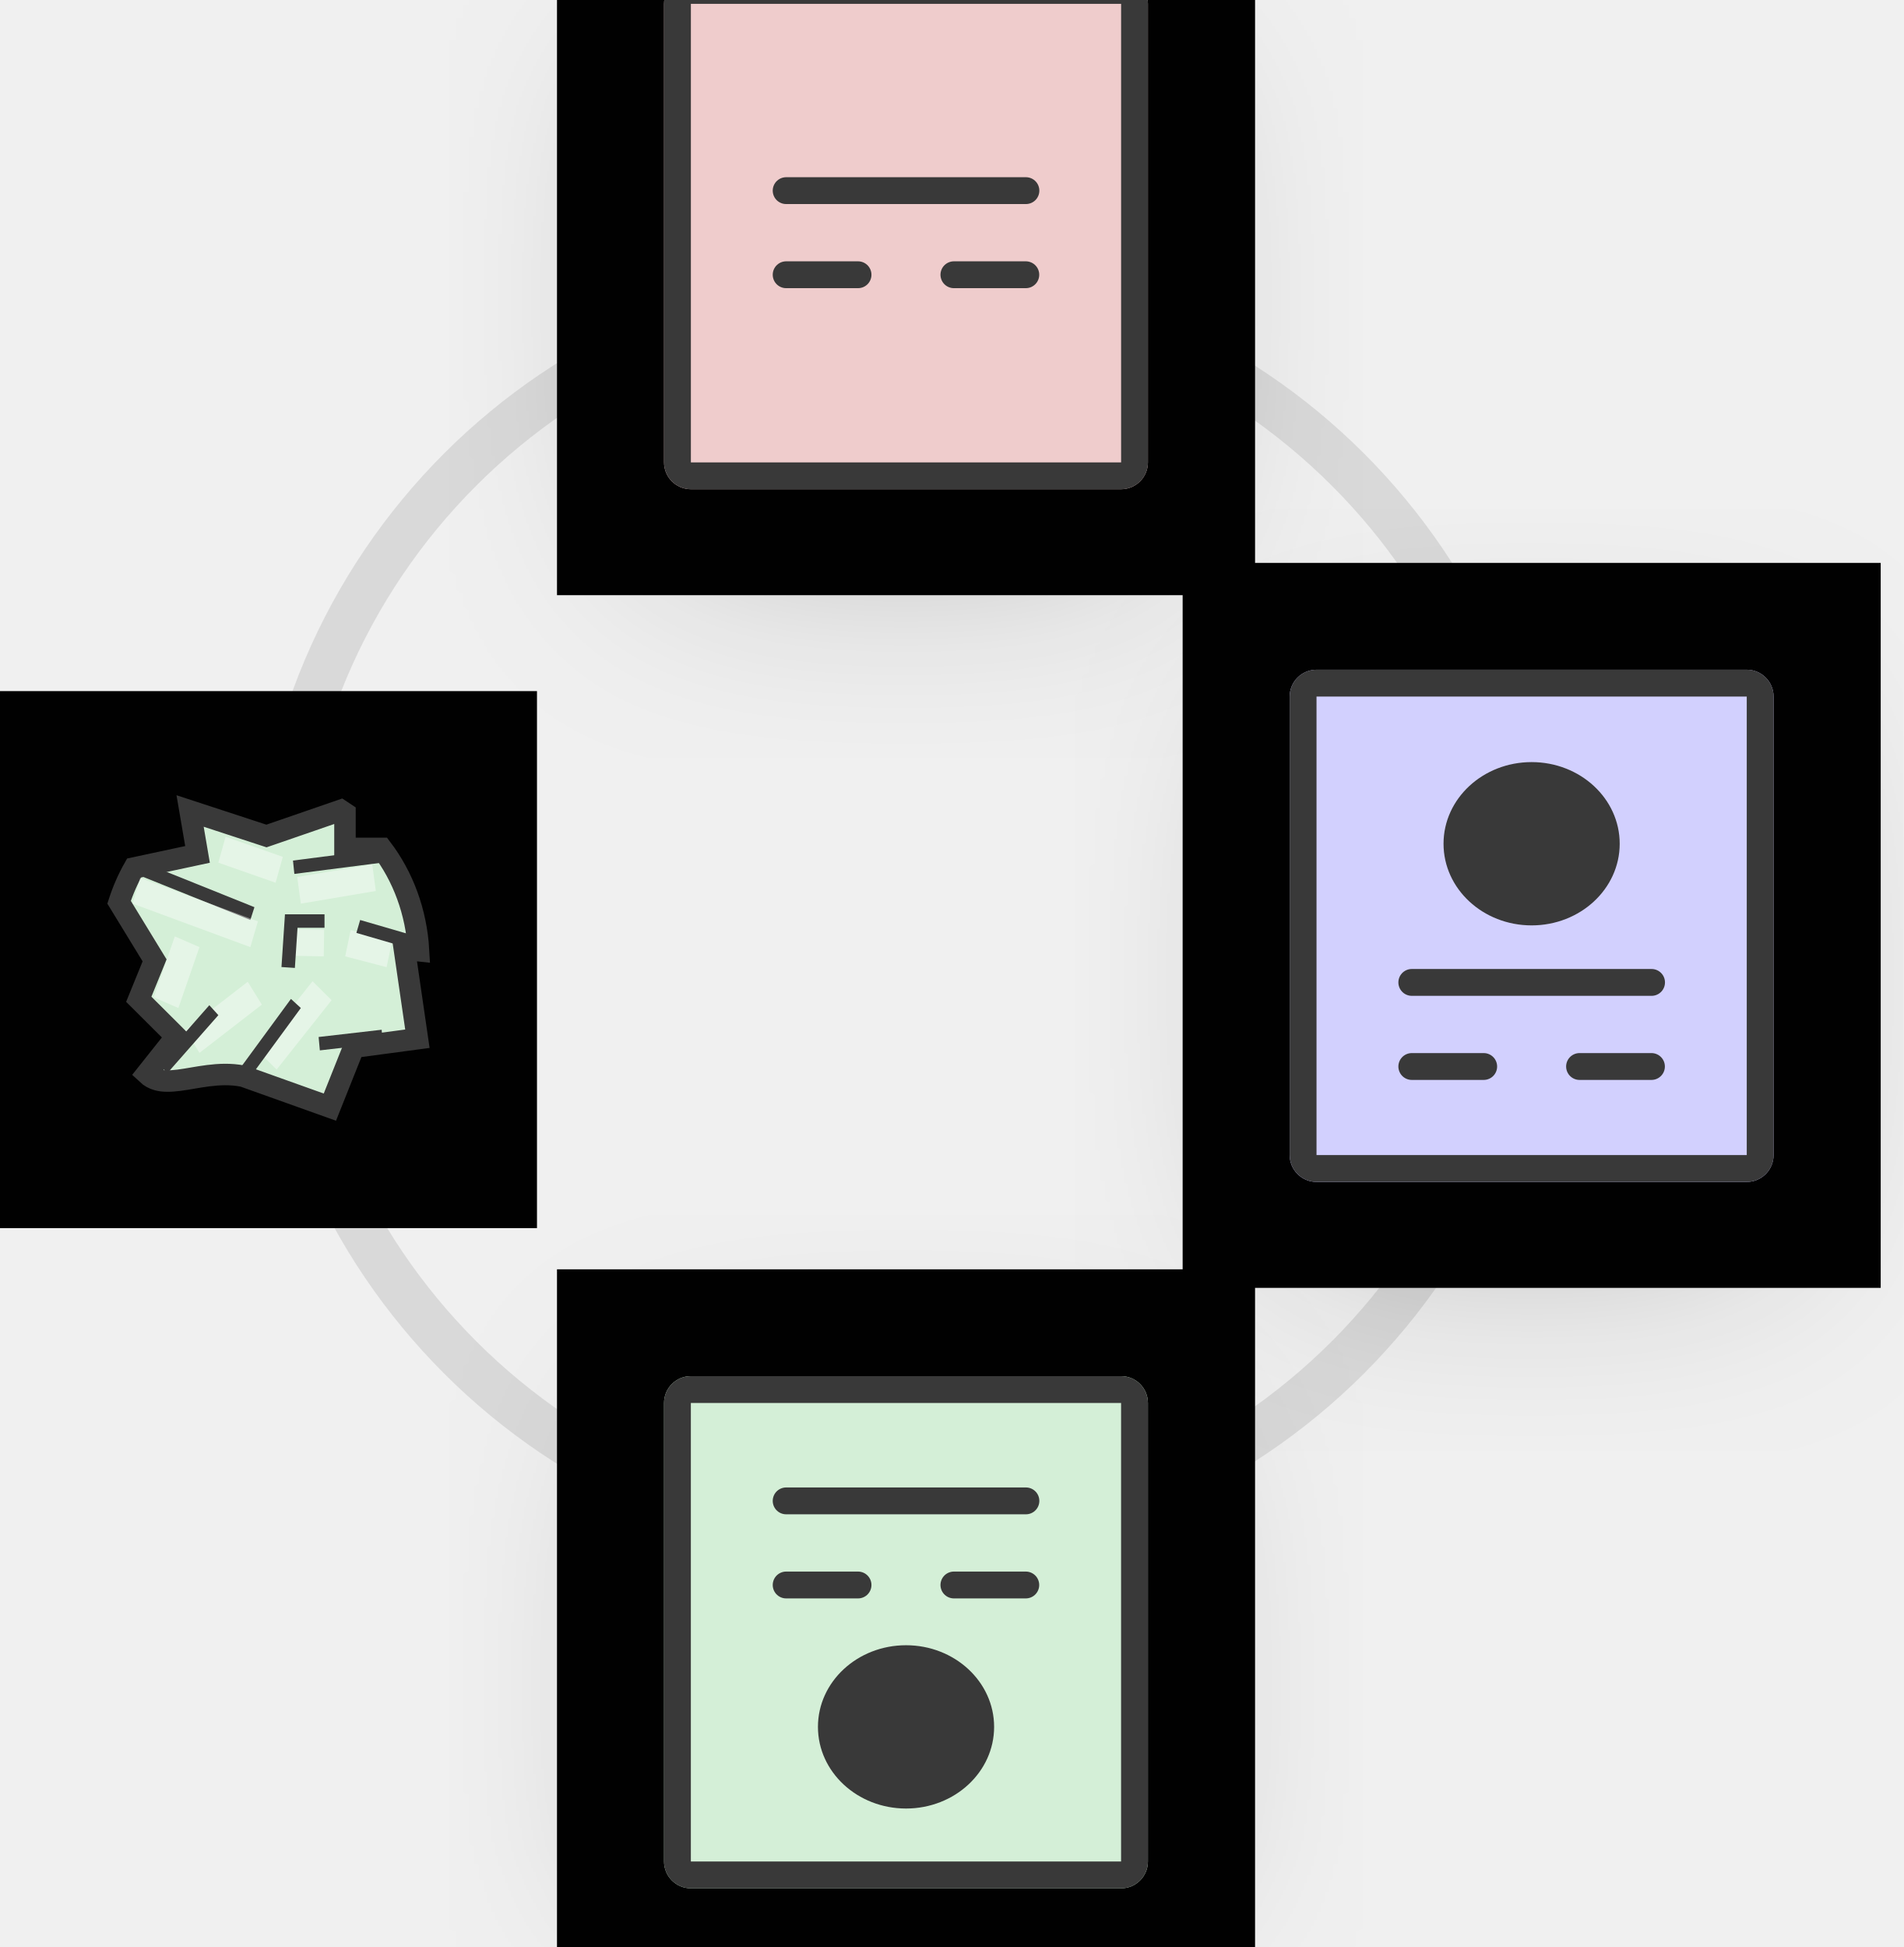
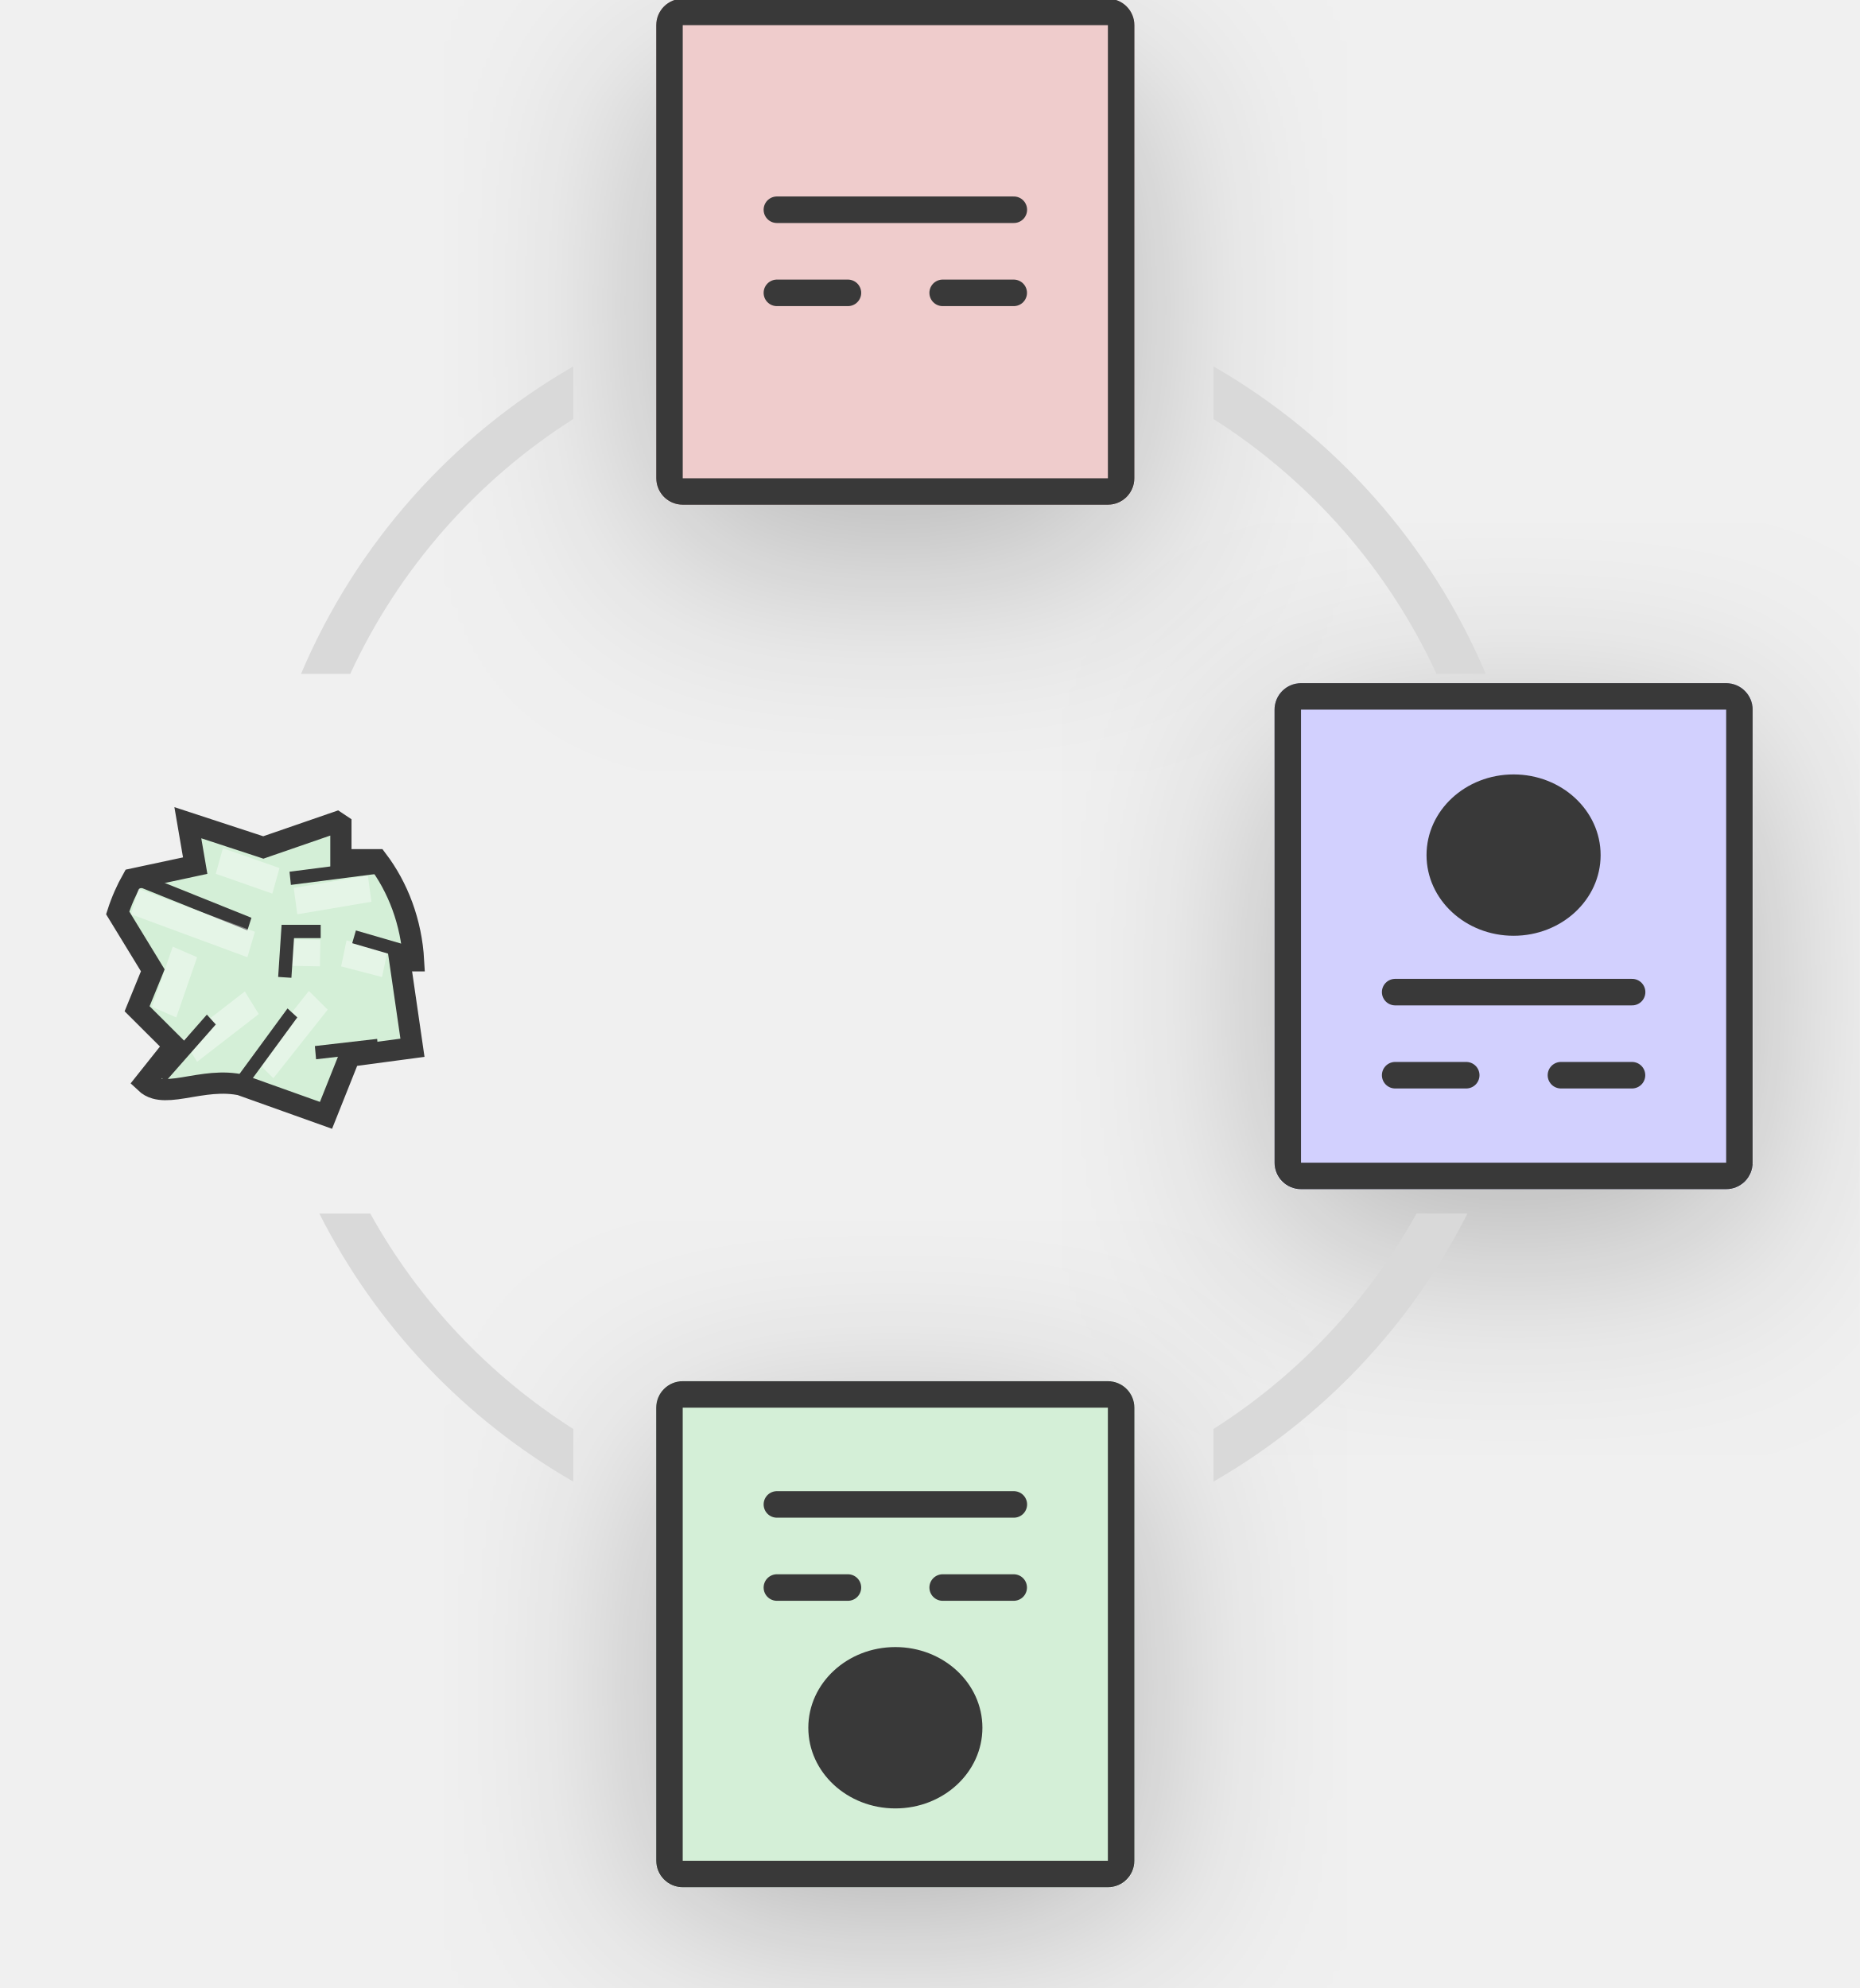
- <svg xmlns="http://www.w3.org/2000/svg" width="88" height="90" viewBox="0 0 88 90" fill="none">
+ <svg xmlns="http://www.w3.org/2000/svg" width="87" height="93" viewBox="0 0 87 93" fill="none">
  <g clip-path="url(#clip0_577_3497)">
-     <path d="M71.864 42.225C71.864 58.834 58.401 72.297 41.793 72.297C25.184 72.297 11.721 58.834 11.721 42.225C11.721 25.617 25.184 12.154 41.793 12.154C58.401 12.154 71.864 25.617 71.864 42.225ZM13.826 42.225C13.826 57.671 26.347 70.192 41.793 70.192C57.238 70.192 69.759 57.671 69.759 42.225C69.759 26.78 57.238 14.259 41.793 14.259C26.347 14.259 13.826 26.78 13.826 42.225Z" fill="#D9D9D9" />
-     <rect width="24.824" height="24.824" transform="translate(0 31.9465)" fill="#010101" />
-     <path d="M17.645 39.219C18.622 40.504 19.248 42.142 19.349 43.946L19.34 43.945L18.692 43.863L18.786 44.509L19.296 48.015L16.642 48.37L16.355 48.408L16.247 48.678L15.25 51.177L11.287 49.761L11.251 49.748L11.214 49.741C10.656 49.634 10.115 49.662 9.623 49.724C9.377 49.755 9.137 49.795 8.912 49.833L8.893 49.837C8.672 49.874 8.468 49.909 8.271 49.934C7.861 49.986 7.538 49.99 7.268 49.913C7.101 49.866 6.939 49.783 6.783 49.636L7.872 48.266L8.148 47.919L7.834 47.605L6.415 46.191L7.053 44.625L7.147 44.393L7.016 44.179L5.505 41.706C5.686 41.147 5.919 40.617 6.199 40.123L8.665 39.595L9.131 39.495L9.051 39.026L8.788 37.488L12.16 38.592L12.318 38.644L12.476 38.59L15.757 37.458C15.821 37.499 15.885 37.542 15.948 37.585V38.722V39.219H16.444H17.645Z" fill="#D4EFD7" stroke="#393939" stroke-width="0.993" />
-     <line y1="-0.31" x2="4.069" y2="-0.31" transform="matrix(0.991826 -0.127596 0.102093 0.994775 13.6077 40.396)" stroke="#393939" stroke-width="0.621" />
-     <line y1="-0.31" x2="5.71" y2="-0.31" transform="matrix(0.927868 0.372908 -0.305309 0.952253 6.2749 40.396)" stroke="#393939" stroke-width="0.621" />
-     <line y1="-0.621" x2="5.802" y2="-0.621" transform="matrix(0.938104 0.346354 -0.282537 0.959256 6.13013 41.771)" stroke="white" stroke-opacity="0.4" stroke-width="1.241" />
-     <line y1="-0.621" x2="2.979" y2="-0.621" transform="matrix(0.327222 -0.944947 0.917308 0.398179 8.24609 46.595)" stroke="white" stroke-opacity="0.4" stroke-width="1.241" />
-     <line y1="-0.621" x2="3.516" y2="-0.621" transform="matrix(0.986016 -0.16665 0.133623 0.991032 13.907 41.771)" stroke="white" stroke-opacity="0.4" stroke-width="1.241" />
-     <line y1="-0.621" x2="2.804" y2="-0.621" transform="matrix(0.94379 0.330547 -0.269095 0.963113 10.0938 39.8767)" stroke="white" stroke-opacity="0.4" stroke-width="1.241" />
-     <line y1="-0.621" x2="1.978" y2="-0.621" transform="matrix(0.96767 0.252219 -0.203578 0.979059 15.9585 44.2083)" stroke="white" stroke-opacity="0.4" stroke-width="1.241" />
-     <line y1="-0.621" x2="1.378" y2="-0.621" transform="matrix(-0.999814 -0.019299 0.015397 -0.999881 14.9851 42.9661)" stroke="white" stroke-opacity="0.4" stroke-width="1.241" />
-     <line y1="-0.621" x2="4.092" y2="-0.621" transform="matrix(0.621091 -0.783738 0.709453 0.704752 12.7881 49.4404)" stroke="white" stroke-opacity="0.4" stroke-width="1.241" />
-     <line y1="-0.621" x2="3.646" y2="-0.621" transform="matrix(0.790968 -0.611857 0.525161 0.851002 9.2207 48.6699)" stroke="white" stroke-opacity="0.4" stroke-width="1.241" />
-     <line y1="-0.31" x2="3.576" y2="-0.31" transform="matrix(0.660617 -0.750723 0.671649 0.740869 7.73169 49.6096)" stroke="#393939" stroke-width="0.621" />
-     <line y1="-0.31" x2="3.948" y2="-0.31" transform="matrix(0.59132 -0.806437 0.736247 0.676714 11.5725 49.7786)" stroke="#393939" stroke-width="0.621" />
-     <line y1="-0.31" x2="2.933" y2="-0.31" transform="matrix(-0.99345 0.11427 -0.0913773 -0.995816 17.6433 47.6003)" stroke="#393939" stroke-width="0.621" />
-     <path d="M16.563 42.825L19.182 43.587" stroke="#393939" stroke-width="0.621" />
-     <path d="M13.322 44.722L13.464 42.575L15.002 42.575" stroke="#393939" stroke-width="0.621" />
-     <rect width="32.271" height="33.512" transform="translate(54.6724 26.0195)" fill="#010101" />
+     <path d="M15.754 38.458C15.819 38.5 15.883 38.543 15.947 38.587V40.219H17.644C18.62 41.504 19.246 43.141 19.347 44.946H19.34L18.692 44.864L18.786 45.509L19.295 49.015L16.643 49.369L16.355 49.407L16.247 49.678L15.25 52.177L11.287 50.761L11.251 50.748L11.214 50.74L11.006 50.707C10.522 50.642 10.054 50.67 9.623 50.724C9.377 50.755 9.137 50.795 8.912 50.833C8.684 50.872 8.474 50.908 8.271 50.934C7.862 50.986 7.538 50.99 7.268 50.913C7.1 50.866 6.939 50.782 6.783 50.634L7.872 49.266L8.148 48.919L7.834 48.606L6.414 47.19L7.053 45.625L7.147 45.393L7.017 45.179L5.506 42.706C5.686 42.146 5.92 41.616 6.2 41.122L8.665 40.595L9.131 40.494L9.051 40.026L8.787 38.487L12.159 39.592L12.318 39.645L12.477 39.59L15.754 38.458Z" fill="#D4EFD7" stroke="#393939" stroke-width="0.993" />
+     <line y1="-0.31" x2="4.069" y2="-0.31" transform="matrix(0.991826 -0.127596 0.102093 0.994775 13.6077 41.396)" stroke="#393939" stroke-width="0.621" />
+     <line y1="-0.31" x2="5.71" y2="-0.31" transform="matrix(0.927868 0.372908 -0.305309 0.952253 6.2749 41.396)" stroke="#393939" stroke-width="0.621" />
+     <line y1="-0.621" x2="5.802" y2="-0.621" transform="matrix(0.938104 0.346354 -0.282537 0.959256 6.13013 42.771)" stroke="white" stroke-opacity="0.4" stroke-width="1.241" />
+     <line y1="-0.621" x2="2.979" y2="-0.621" transform="matrix(0.327222 -0.944947 0.917308 0.398179 8.24609 47.595)" stroke="white" stroke-opacity="0.4" stroke-width="1.241" />
+     <line y1="-0.621" x2="3.516" y2="-0.621" transform="matrix(0.986016 -0.16665 0.133623 0.991032 13.907 42.771)" stroke="white" stroke-opacity="0.4" stroke-width="1.241" />
+     <line y1="-0.621" x2="2.804" y2="-0.621" transform="matrix(0.94379 0.330547 -0.269095 0.963113 10.0938 40.8767)" stroke="white" stroke-opacity="0.4" stroke-width="1.241" />
+     <line y1="-0.621" x2="1.978" y2="-0.621" transform="matrix(0.96767 0.252219 -0.203578 0.979059 15.9585 45.2083)" stroke="white" stroke-opacity="0.4" stroke-width="1.241" />
+     <line y1="-0.621" x2="1.378" y2="-0.621" transform="matrix(-0.999814 -0.019299 0.015397 -0.999881 14.9851 43.9661)" stroke="white" stroke-opacity="0.4" stroke-width="1.241" />
+     <line y1="-0.621" x2="4.092" y2="-0.621" transform="matrix(0.621091 -0.783738 0.709453 0.704752 12.7881 50.4404)" stroke="white" stroke-opacity="0.4" stroke-width="1.241" />
+     <line y1="-0.621" x2="3.646" y2="-0.621" transform="matrix(0.790968 -0.611857 0.525161 0.851002 9.2207 49.6699)" stroke="white" stroke-opacity="0.4" stroke-width="1.241" />
+     <line y1="-0.31" x2="3.576" y2="-0.31" transform="matrix(0.660617 -0.750723 0.671649 0.740869 7.73169 50.6096)" stroke="#393939" stroke-width="0.621" />
+     <line y1="-0.31" x2="3.948" y2="-0.31" transform="matrix(0.59132 -0.806437 0.736247 0.676714 11.5725 50.7786)" stroke="#393939" stroke-width="0.621" />
+     <line y1="-0.31" x2="2.933" y2="-0.31" transform="matrix(-0.99345 0.11427 -0.0913773 -0.995816 17.6433 48.6003)" stroke="#393939" stroke-width="0.621" />
+     <path d="M16.563 43.825L19.182 44.587" stroke="#393939" stroke-width="0.621" />
+     <path d="M13.322 45.722L13.464 43.575L15.002 43.575" stroke="#393939" stroke-width="0.621" />
    <g filter="url(#filter0_d_577_3497)">
-       <rect x="59.62" y="30.957" width="22.371" height="23.678" rx="1.241" fill="#D2D0FE" />
-       <rect x="60.241" y="31.577" width="21.13" height="22.436" rx="0.621" stroke="#393939" stroke-width="1.241" />
+       <rect x="59.62" y="31.957" width="22.371" height="23.678" rx="1.241" fill="#D2D0FE" />
+       <rect x="60.241" y="32.577" width="21.13" height="22.436" rx="0.621" stroke="#393939" stroke-width="1.241" />
    </g>
-     <path d="M65.266 45.412H76.35" stroke="#393939" stroke-width="1.241" stroke-linecap="round" />
-     <path d="M65.266 49.299H68.59" stroke="#393939" stroke-width="1.241" stroke-linecap="round" />
-     <path d="M73.021 49.299H76.345" stroke="#393939" stroke-width="1.241" stroke-linecap="round" />
-     <ellipse cx="70.805" cy="39.002" rx="4.072" ry="3.774" fill="#393939" />
-     <rect width="32.271" height="33.512" transform="translate(25.7493 -6)" fill="#010101" />
+     <path d="M65.266 46.412H76.35" stroke="#393939" stroke-width="1.241" stroke-linecap="round" />
+     <path d="M65.266 50.299H68.59" stroke="#393939" stroke-width="1.241" stroke-linecap="round" />
+     <path d="M73.021 50.299H76.345" stroke="#393939" stroke-width="1.241" stroke-linecap="round" />
+     <ellipse cx="70.805" cy="40.002" rx="4.072" ry="3.774" fill="#393939" />
    <g filter="url(#filter1_d_577_3497)">
-       <rect x="30.697" y="-1.063" width="22.371" height="23.678" rx="1.241" fill="#EFCCCC" />
-       <rect x="31.318" y="-0.442" width="21.13" height="22.436" rx="0.621" stroke="#393939" stroke-width="1.241" />
+       <rect x="30.697" y="-0.063" width="22.371" height="23.678" rx="1.241" fill="#EFCCCC" />
+       <rect x="31.318" y="0.558" width="21.13" height="22.436" rx="0.621" stroke="#393939" stroke-width="1.241" />
    </g>
-     <path d="M36.343 8.812H47.427" stroke="#393939" stroke-width="1.241" stroke-linecap="round" />
-     <path d="M36.343 12.7H39.666" stroke="#393939" stroke-width="1.241" stroke-linecap="round" />
-     <path d="M44.098 12.7H47.422" stroke="#393939" stroke-width="1.241" stroke-linecap="round" />
-     <rect width="32.271" height="33.512" transform="translate(25.749 58.6741)" fill="#010101" />
+     <path d="M36.343 9.812H47.427" stroke="#393939" stroke-width="1.241" stroke-linecap="round" />
+     <path d="M36.343 13.7H39.666" stroke="#393939" stroke-width="1.241" stroke-linecap="round" />
+     <path d="M44.098 13.7H47.422" stroke="#393939" stroke-width="1.241" stroke-linecap="round" />
    <g filter="url(#filter2_d_577_3497)">
-       <rect x="30.697" y="63.611" width="22.371" height="23.678" rx="1.241" fill="#D4EFD7" />
-       <rect x="31.317" y="64.232" width="21.13" height="22.436" rx="0.621" stroke="#393939" stroke-width="1.241" />
+       <rect x="30.697" y="64.611" width="22.371" height="23.678" rx="1.241" fill="#D4EFD7" />
+       <rect x="31.317" y="65.232" width="21.13" height="22.436" rx="0.621" stroke="#393939" stroke-width="1.241" />
    </g>
-     <path d="M36.343 69.378H47.427" stroke="#393939" stroke-width="1.241" stroke-linecap="round" />
-     <path d="M36.343 73.266H39.666" stroke="#393939" stroke-width="1.241" stroke-linecap="round" />
-     <path d="M44.098 73.266H47.421" stroke="#393939" stroke-width="1.241" stroke-linecap="round" />
-     <ellipse cx="41.885" cy="79.825" rx="4.072" ry="3.774" fill="#393939" />
+     <path d="M36.343 70.378H47.427" stroke="#393939" stroke-width="1.241" stroke-linecap="round" />
+     <path d="M36.343 74.266H39.666" stroke="#393939" stroke-width="1.241" stroke-linecap="round" />
+     <path d="M44.098 74.266H47.421" stroke="#393939" stroke-width="1.241" stroke-linecap="round" />
+     <ellipse cx="41.885" cy="80.825" rx="4.072" ry="3.774" fill="#393939" />
+     <path d="M17.321 56.77C19.596 60.872 22.872 64.341 26.819 66.849V69.311C21.737 66.387 17.592 62.02 14.938 56.77H17.321ZM68.647 56.77C65.993 62.02 61.848 66.387 56.766 69.311V66.849C60.713 64.341 63.989 60.872 66.264 56.77H68.647ZM26.819 19.601C22.293 22.476 18.65 26.616 16.386 31.523H14.083C16.65 25.452 21.153 20.399 26.819 17.14V19.601ZM56.766 17.14C62.432 20.399 66.935 25.452 69.502 31.523H67.199C64.935 26.616 61.292 22.476 56.766 19.601V17.14Z" fill="#D9D9D9" />
  </g>
  <defs>
-     <filter id="filter0_d_577_3497" x="49.691" y="23.51" width="42.23" height="43.537" filterUnits="userSpaceOnUse" color-interpolation-filters="sRGB">
+     <filter id="filter0_d_577_3497" x="49.691" y="24.51" width="42.23" height="43.537" filterUnits="userSpaceOnUse" color-interpolation-filters="sRGB">
      <feFlood flood-opacity="0" result="BackgroundImageFix" />
      <feColorMatrix in="SourceAlpha" type="matrix" values="0 0 0 0 0 0 0 0 0 0 0 0 0 0 0 0 0 0 127 0" result="hardAlpha" />
      <feOffset dy="2.482" />
      <feGaussianBlur stdDeviation="4.965" />
      <feComposite in2="hardAlpha" operator="out" />
      <feColorMatrix type="matrix" values="0 0 0 0 0 0 0 0 0 0 0 0 0 0 0 0 0 0 0.25 0" />
      <feBlend mode="normal" in2="BackgroundImageFix" result="effect1_dropShadow_577_3497" />
      <feBlend mode="normal" in="SourceGraphic" in2="effect1_dropShadow_577_3497" result="shape" />
    </filter>
-     <filter id="filter1_d_577_3497" x="20.767" y="-8.51" width="42.23" height="43.537" filterUnits="userSpaceOnUse" color-interpolation-filters="sRGB">
+     <filter id="filter1_d_577_3497" x="20.767" y="-7.51" width="42.23" height="43.537" filterUnits="userSpaceOnUse" color-interpolation-filters="sRGB">
      <feFlood flood-opacity="0" result="BackgroundImageFix" />
      <feColorMatrix in="SourceAlpha" type="matrix" values="0 0 0 0 0 0 0 0 0 0 0 0 0 0 0 0 0 0 127 0" result="hardAlpha" />
      <feOffset dy="2.482" />
      <feGaussianBlur stdDeviation="4.965" />
      <feComposite in2="hardAlpha" operator="out" />
      <feColorMatrix type="matrix" values="0 0 0 0 0 0 0 0 0 0 0 0 0 0 0 0 0 0 0.25 0" />
      <feBlend mode="normal" in2="BackgroundImageFix" result="effect1_dropShadow_577_3497" />
      <feBlend mode="normal" in="SourceGraphic" in2="effect1_dropShadow_577_3497" result="shape" />
    </filter>
-     <filter id="filter2_d_577_3497" x="20.767" y="56.164" width="42.23" height="43.537" filterUnits="userSpaceOnUse" color-interpolation-filters="sRGB">
+     <filter id="filter2_d_577_3497" x="20.767" y="57.164" width="42.23" height="43.537" filterUnits="userSpaceOnUse" color-interpolation-filters="sRGB">
      <feFlood flood-opacity="0" result="BackgroundImageFix" />
      <feColorMatrix in="SourceAlpha" type="matrix" values="0 0 0 0 0 0 0 0 0 0 0 0 0 0 0 0 0 0 127 0" result="hardAlpha" />
      <feOffset dy="2.482" />
      <feGaussianBlur stdDeviation="4.965" />
      <feComposite in2="hardAlpha" operator="out" />
      <feColorMatrix type="matrix" values="0 0 0 0 0 0 0 0 0 0 0 0 0 0 0 0 0 0 0.25 0" />
      <feBlend mode="normal" in2="BackgroundImageFix" result="effect1_dropShadow_577_3497" />
      <feBlend mode="normal" in="SourceGraphic" in2="effect1_dropShadow_577_3497" result="shape" />
    </filter>
    <clipPath id="clip0_577_3497">
-       <rect width="88" height="90" fill="white" />
+       <rect width="87" height="93" fill="white" />
    </clipPath>
  </defs>
</svg>
